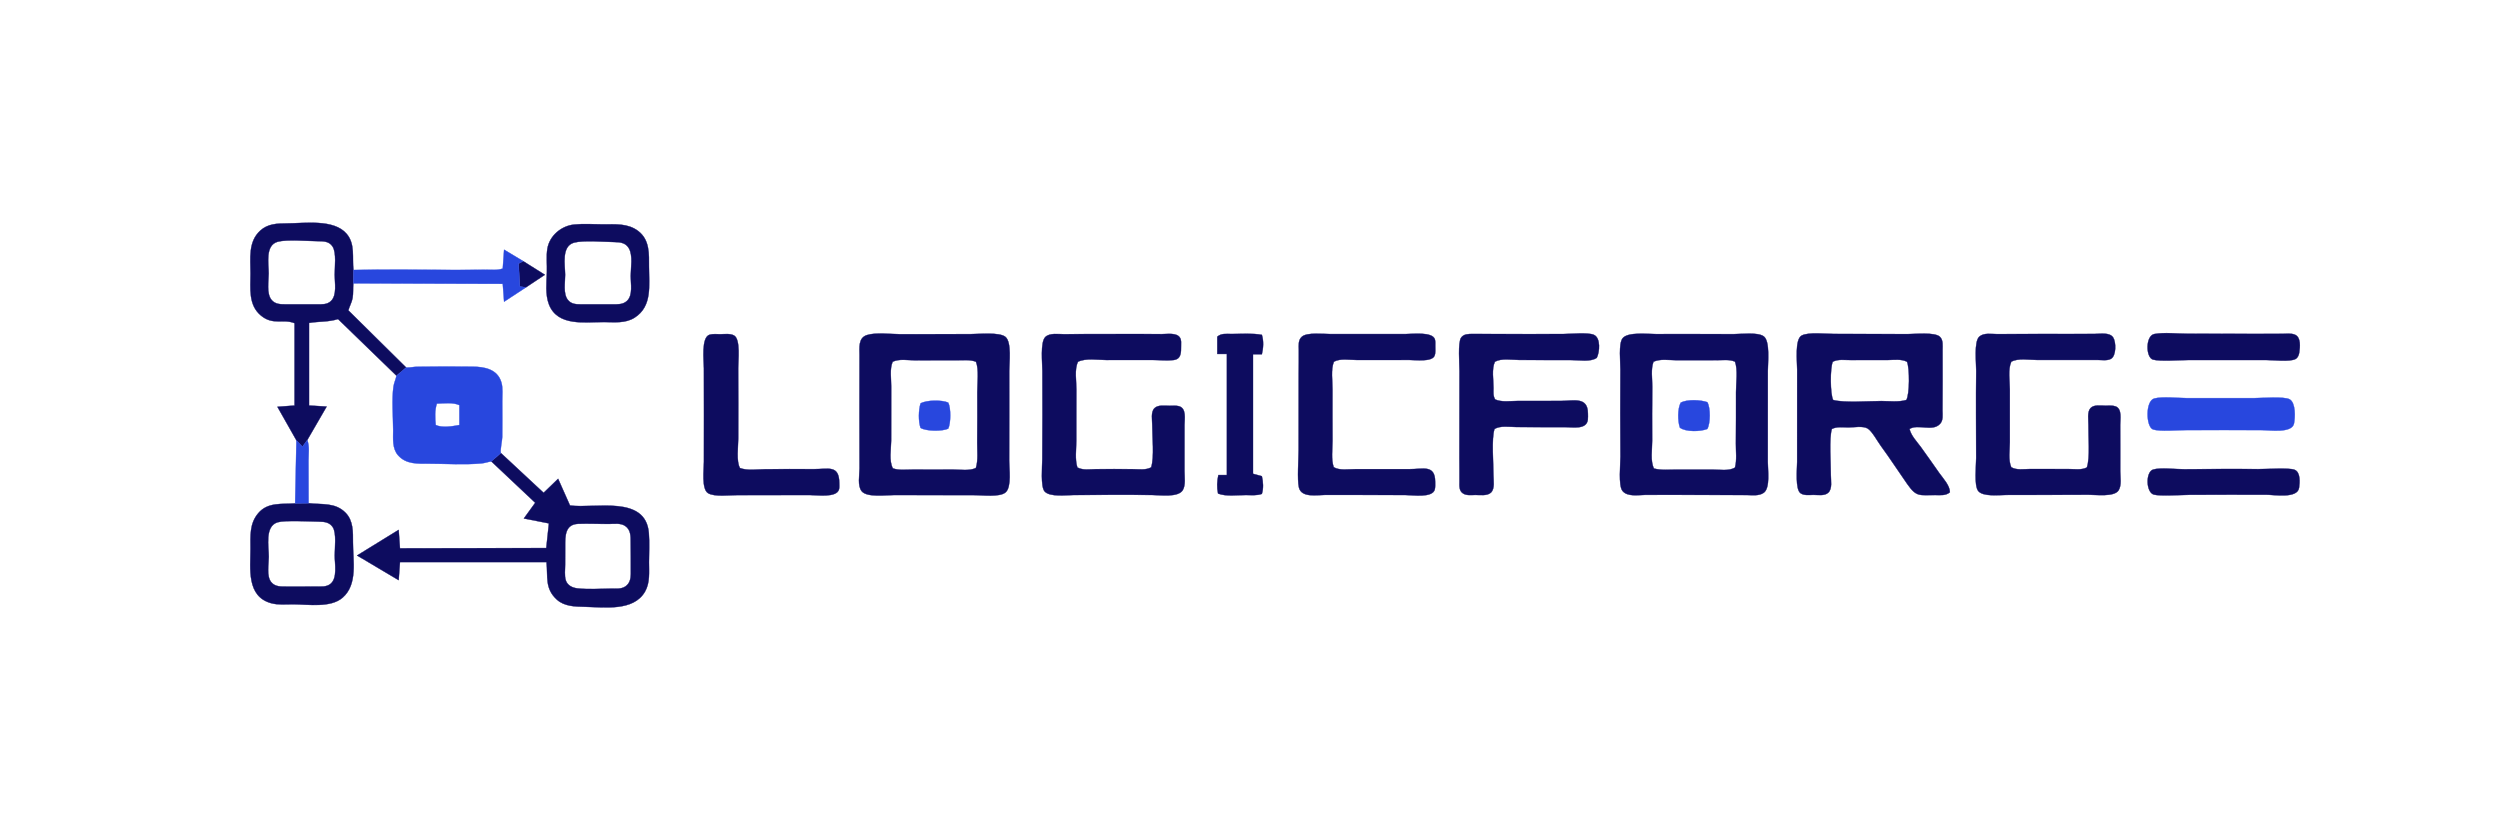
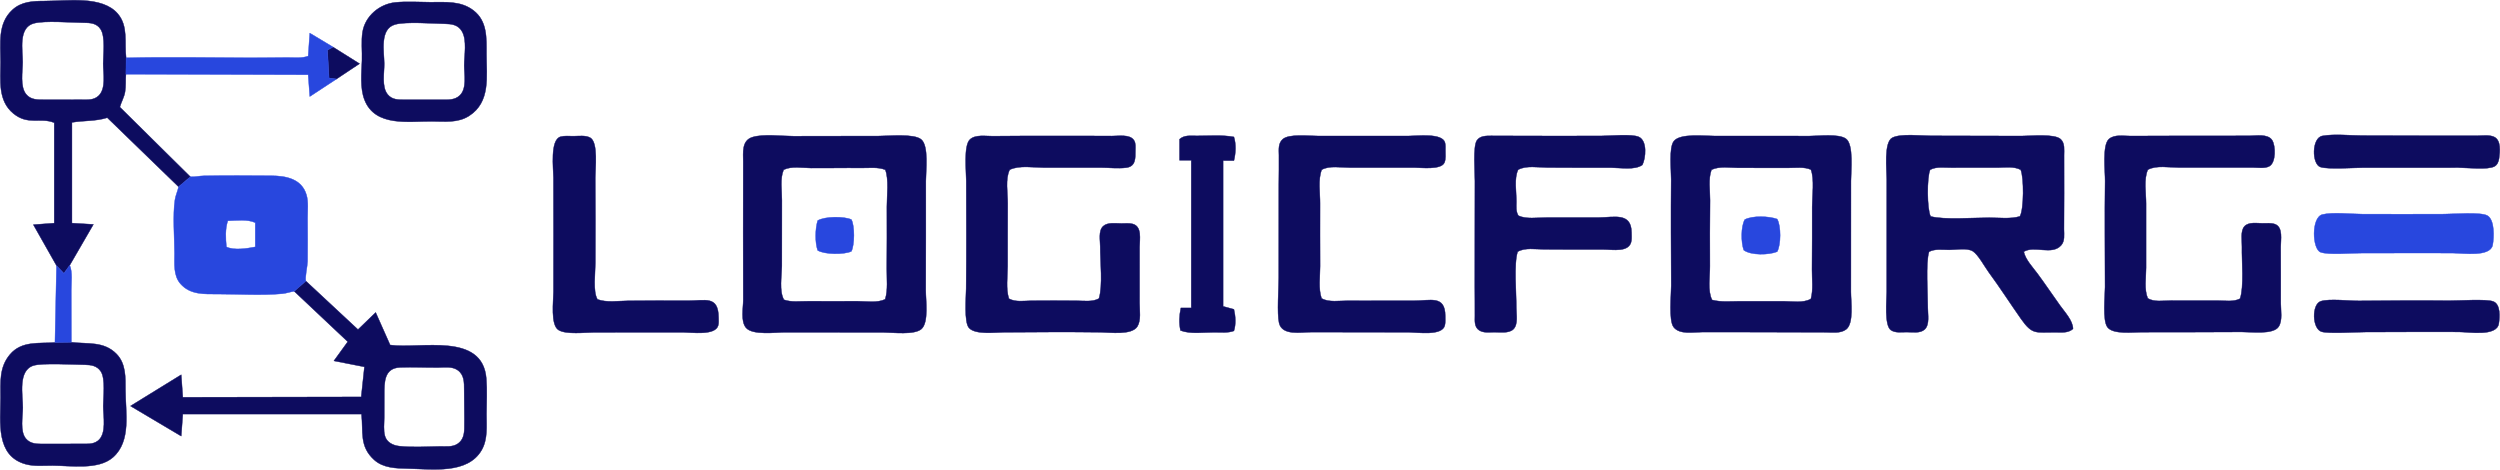
- <svg xmlns="http://www.w3.org/2000/svg" viewBox="0 0 1897 632" width="1897" height="632">
-   <path d="M268.22 204.87C268.18 208.25 268.14 211.64 268.1 215.03C267.78 218.7 268.17 222.48 267.54 226.12C266.96 229.46 265.21 232.36 264.32 235.5C278.94 249.96 293.57 264.42 308.19 278.87C305.75 280.95 303.31 283.02 300.86 285.1C286.07 270.77 271.29 256.44 256.5 242.11C249.1 244.44 241.99 243.78 234.5 245.04C234.5 265.93 234.5 286.81 234.5 307.7C238.96 307.96 243.42 308.23 247.87 308.5C242.96 316.98 238.05 325.45 233.14 333.93C231.93 335.6 230.71 337.28 229.5 338.95C227.97 337.34 226.45 335.74 224.92 334.13C220.11 325.65 215.31 317.16 210.5 308.67C214.83 308.35 219.17 308.04 223.5 307.72C223.5 286.89 223.5 266.06 223.5 245.23C214.75 241.69 207.27 247.07 198.04 239.47C188.28 231.42 190.1 218.8 190.1 207.5C190.1 196.08 188.16 183.51 197.49 174.99C203.18 169.79 210.21 169.55 217.5 169.52C231.24 169.48 253.36 166.04 263.05 177.45C269.71 185.28 267.09 195.55 268.22 204.87ZM435.62 170.39C442.8 169.64 450.29 170.21 457.5 170.24C466.85 170.27 476.34 169.29 484.24 175.29C493.09 182.02 492.45 192.59 492.44 202.5C492.42 216.5 495.11 232.4 481.54 241.04C474.57 245.47 466.41 244.45 458.5 244.39C444.15 244.28 423.13 248.01 416.54 230.97C413.68 223.61 414.69 214.25 414.98 206.5C415.19 200.64 414.39 194.49 415.35 188.7C416.99 178.86 425.88 171.4 435.62 170.39ZM210.8 183.41C201.02 186.04 203.89 200.08 203.87 207.5C203.86 213.33 202.09 222.62 205.99 227.49C208.91 231.12 213.28 230.91 217.5 230.92C225.17 230.95 232.83 230.91 240.5 230.91C244.26 230.92 248.07 231.27 251.03 228.53C255.9 224.03 253.95 214.46 253.95 208.5C253.96 202.85 255.4 191.83 252.4 187.12C249.88 183.15 245.76 183.05 241.5 183.01C233.72 182.94 217.68 181.56 210.8 183.41ZM435.57 184.12C425.84 186.85 428.77 201.08 428.83 208.5C428.87 214.17 427.14 222.87 430.92 227.59C433.63 230.99 437.51 230.93 441.5 230.93C449.17 230.93 456.83 230.91 464.5 230.93C468.5 230.94 472.65 231.25 475.8 228.29C480.4 223.96 478.56 215.15 478.58 209.5C478.6 203.26 480.44 193.9 477.16 188.33C474.78 184.29 470.8 183.75 466.5 183.68C458.79 183.54 442.36 182.21 435.57 184.12ZM397 198.17C402.49 201.61 407.97 205.06 413.46 208.5C408.68 211.68 403.89 214.87 399.11 218.05C397.57 217.84 396.04 217.63 394.5 217.42C394.17 211.61 393.83 205.81 393.5 200C394.67 199.39 395.83 198.78 397 198.17ZM817.99 274.5C815.12 280.21 816.81 289.13 816.76 295.5C816.66 308.5 816.77 321.5 816.71 334.5C816.68 340.95 815.54 348.56 817.5 354.71C821.65 356.98 826.84 356.06 831.5 355.99C840.83 355.83 850.17 355.97 859.5 356C864.12 356.02 869.42 356.89 873.5 354.64C876.02 346.65 874.27 331.38 874.32 322.5C874.35 318.67 873.01 312.54 876.13 309.64C878.93 307.02 884 307.92 887.5 307.91C889.74 307.9 892.2 307.64 894.39 308.18C900.49 309.68 898.81 317.89 898.8 322.5C898.77 334.17 898.84 345.83 898.79 357.5C898.77 361.83 899.83 368.11 897.46 371.97C893.98 377.62 880.31 375.69 874.5 375.61C854.52 375.33 834.48 375.48 814.5 375.63C808.98 375.67 796.56 377.31 792.64 372.86C789.49 369.29 790.84 353.64 790.89 348.5C791.12 326.17 790.99 303.83 790.96 281.5C790.96 275.77 789.2 259.59 793.2 255.72C796.62 252.41 803.16 253.65 807.5 253.59C819.5 253.43 831.5 253.47 843.5 253.47C856.16 253.47 868.84 253.39 881.5 253.52C885.43 253.56 892.83 252.21 895.33 256.19C896.54 258.1 896.21 260.35 896.2 262.5C896.17 267.3 896.49 272.46 890.5 273.21C885.35 273.86 879.7 273.16 874.5 273.15C862.83 273.12 851.17 273.19 839.5 273.17C833 273.15 823.87 271.58 817.99 274.5ZM957.5 254.08C958.96 258.68 958.64 264.13 957.5 268.81C955.26 268.81 953.01 268.81 950.77 268.81C950.77 299.04 950.77 329.27 950.77 359.5C953.01 360.11 955.26 360.72 957.5 361.33C958.51 365.59 958.84 370.58 957.5 374.76C953.71 376.14 949.54 375.67 945.5 375.64C938.82 375.6 930.5 376.92 924.25 374.5C923.25 369.82 923.46 365.15 924.5 360.46C926.65 360.46 928.81 360.46 930.96 360.46C930.96 329.83 930.96 299.21 930.96 268.58C928.53 268.58 926.1 268.58 923.67 268.58C923.67 264.22 923.67 259.86 923.67 255.5C926.74 252.77 930.42 253.42 934.5 253.41C942.02 253.4 950.12 252.73 957.5 254.08ZM1012.14 274.5C1009.72 280.48 1011.15 289.03 1011.09 295.5C1010.98 308.5 1011.13 321.5 1011.12 334.5C1011.12 340.76 1009.95 348.61 1012.03 354.5C1016.31 357.2 1023.51 355.95 1028.5 355.99C1042.16 356.12 1055.83 355.89 1069.5 355.99C1079.53 356.06 1088.96 352.28 1089 365.5C1089 367.42 1089.16 369.46 1088.72 371.34C1087.12 378.04 1071.88 375.67 1066.5 375.63C1046.17 375.48 1025.83 375.63 1005.5 375.54C999.39 375.52 987.46 377.96 985.6 369.81C984.23 363.8 985.38 348.46 985.38 341.5C985.37 322.17 985.39 302.83 985.43 283.5C985.44 277.5 985.63 271.5 985.52 265.5C985.46 261.97 984.95 258.01 987.94 255.44C991.88 252.04 1004.24 253.49 1009.5 253.48C1028.5 253.47 1047.5 253.49 1066.5 253.48C1071.42 253.47 1087.16 251.49 1088.82 257.6C1089.25 259.17 1089.1 260.89 1089.1 262.5C1089.09 264.89 1089.45 267.81 1088.49 270.05C1086.45 274.77 1073.88 273.15 1069.5 273.14C1056.17 273.1 1042.83 273.14 1029.5 273.15C1024.24 273.16 1016.74 271.77 1012.14 274.5ZM1211.64 271.5C1206.91 274.86 1198.12 273.24 1192.5 273.22C1179.17 273.18 1165.83 273.24 1152.5 273.12C1147.04 273.07 1139.14 271.71 1134.33 274.5C1131.71 279.94 1133.31 288.44 1133.27 294.5C1133.25 297.65 1132.87 300.36 1134.5 303.08C1139.37 305.34 1146.15 304.26 1151.5 304.25C1162.5 304.24 1173.5 304.27 1184.5 304.22C1193.88 304.18 1204.8 300.84 1204.9 313.5C1204.91 315.13 1205.04 316.86 1204.84 318.49C1203.89 326.29 1193.06 324.09 1187.5 324.11C1175.17 324.17 1162.83 324.09 1150.5 324.02C1145.44 323.99 1138.45 322.8 1134.05 325.5C1131.58 332.67 1133.28 351.93 1133.22 360.5C1133.19 364.41 1134.51 370.84 1131.28 373.82C1128.46 376.43 1123.03 375.55 1119.5 375.57C1116.43 375.59 1112.84 376.17 1110.12 374.39C1107.04 372.38 1107.4 368.71 1107.44 365.5C1107.51 359.5 1107.37 353.5 1107.38 347.5C1107.44 325.5 1107.36 303.5 1107.45 281.5C1107.47 276.31 1106.12 259.89 1108.7 256.21C1110.71 253.34 1114.4 253.41 1117.5 253.39C1123.5 253.35 1129.5 253.45 1135.5 253.45C1152.5 253.47 1169.5 253.57 1186.5 253.44C1191.79 253.4 1205.04 252.11 1209.41 254.05C1214.82 256.46 1213.79 267.26 1211.64 271.5ZM1256.45 253.49C1276.13 253.37 1295.82 253.58 1315.5 253.53C1321.2 253.51 1333.76 251.93 1338.3 255.2C1343.28 258.78 1341.42 275.48 1341.42 281.5C1341.39 304.5 1341.45 327.5 1341.39 350.5C1341.38 356.3 1343.4 370.22 1338.35 373.89C1334.77 376.49 1329.62 375.67 1325.5 375.64C1316.17 375.57 1306.83 375.57 1297.5 375.56C1281.18 375.55 1264.86 375.43 1248.54 375.51C1243.34 375.54 1234.75 377.22 1231.07 372.39C1227.91 368.25 1229.62 352.15 1229.6 346.5C1229.5 324.51 1229.35 302.49 1229.56 280.5C1229.62 275.03 1228.01 260.8 1231.21 256.72C1235.16 251.67 1250.33 253.52 1256.45 253.49ZM1448.94 325.5C1450.14 330.59 1454.34 334.88 1457.46 339.08C1462.28 345.59 1466.81 352.37 1471.54 358.96C1474.52 363.12 1479.54 368.39 1479.59 373.5C1476.55 376.24 1472.39 375.67 1468.5 375.65C1456.48 375.56 1454.4 377.48 1447.23 367.27C1440.48 357.66 1434.13 347.77 1427.17 338.31C1424.71 334.96 1420.56 327.27 1417.27 325.2C1413.67 322.94 1406.59 324.36 1402.5 324.33C1398.32 324.31 1393.8 323.56 1390.02 325.5C1387.83 332.19 1389.29 352.29 1389.24 360.5C1389.21 364.45 1390.53 370.81 1387.3 373.84C1384.47 376.49 1379.5 375.48 1376 375.51C1372.85 375.53 1369.02 376.17 1366.26 374.25C1362.08 371.34 1363.65 355.56 1363.67 350.5C1363.76 327.17 1363.6 303.83 1363.69 280.5C1363.71 274.79 1361.73 257.45 1367.12 254.6C1372.31 251.85 1385.44 253.38 1391.5 253.38C1410.17 253.39 1428.83 253.47 1447.5 253.51C1452.94 253.52 1468.18 251.88 1471.97 255.53C1474.64 258.1 1474.01 262.14 1474.02 265.5C1474.06 273.5 1474.02 281.5 1474.05 289.5C1474.08 296.83 1473.93 304.17 1473.96 311.5C1473.98 314.94 1474.64 318.87 1472.12 321.61C1466.35 327.88 1455.53 321.44 1448.94 325.5ZM1526.14 274.5C1523.52 280.37 1525.05 289.08 1525.05 295.5C1525.04 308.83 1525.07 322.17 1525.05 335.5C1525.04 341.42 1523.76 349.04 1526.11 354.5C1530.01 356.97 1535.98 355.89 1540.5 355.89C1550.17 355.87 1559.83 355.97 1569.5 355.91C1574.12 355.88 1579.35 356.87 1583.5 354.73C1586.08 347.51 1584.5 330.91 1584.7 322.5C1584.79 318.83 1583.62 312.67 1586.23 309.75C1588.82 306.85 1594.03 307.81 1597.5 307.82C1599.97 307.83 1602.86 307.5 1605.23 308.34C1610.47 310.2 1608.78 318.32 1608.82 322.5C1608.91 334.16 1608.84 345.83 1608.85 357.5C1608.85 361.89 1610.06 368.23 1607.57 372.1C1604.22 377.31 1590.16 375.36 1584.5 375.41C1563.84 375.58 1543.17 375.49 1522.5 375.56C1517.04 375.58 1504.49 377.13 1501.01 372.46C1497.84 368.2 1499.52 353.16 1499.52 347.5C1499.52 325.5 1499.24 303.49 1499.55 281.5C1499.63 275.74 1497.66 259.23 1501.91 255.43C1505.38 252.33 1511.18 253.54 1515.45 253.51C1527.13 253.45 1538.82 253.41 1550.5 253.4C1563.5 253.4 1576.5 253.48 1589.5 253.37C1593.58 253.34 1600.79 252.02 1603.46 256.06C1605.74 259.53 1605.91 270.02 1601.77 272.3C1598.94 273.86 1594.61 273.12 1591.5 273.12C1576.17 273.11 1560.83 273.12 1545.5 273.12C1539.76 273.13 1531.16 271.57 1526.14 274.5ZM1634.78 253.44C1642.56 252.08 1651.59 253.23 1659.5 253.22C1676.5 253.21 1693.5 253.33 1710.5 253.35C1717.5 253.36 1724.5 253.37 1731.5 253.31C1734.63 253.29 1738.51 252.7 1741.46 253.99C1746.09 256.02 1745.26 263.32 1744.68 267.44C1744.42 269.3 1743.63 271.42 1741.89 272.39C1737.64 274.76 1724.73 273.18 1719.5 273.18C1699.83 273.15 1680.17 273.17 1660.5 273.19C1654.26 273.2 1638.8 274.4 1633.61 272.83C1628.1 271.16 1627.96 254.63 1634.78 253.44ZM561.5 355.15C567.1 357.26 574.53 356.1 580.5 356.04C592.83 355.91 605.17 355.89 617.5 355.97C628.45 356.04 636.74 352.51 636.85 366.5C636.86 368.06 637.03 369.73 636.65 371.26C634.98 377.96 619.8 375.64 614.5 375.64C596.17 375.65 577.83 375.66 559.5 375.69C553.76 375.7 542.11 377.18 537.29 374.22C532.15 371.07 534.13 356.08 534.13 350.5C534.13 326.83 534.23 303.17 534.12 279.5C534.09 273.82 531.86 255.79 538.54 253.95C541.05 253.26 543.93 253.59 546.5 253.6C549.79 253.6 553.97 252.92 556.96 254.54C562.13 257.35 560.08 274.03 560.13 279.5C560.29 297.16 560.22 314.84 560.18 332.5C560.17 338.48 558.55 350.26 561.5 355.15ZM657.74 254.28C664.5 252.06 676.19 253.59 683.5 253.61C701.17 253.64 718.83 253.52 736.5 253.52C742.61 253.52 758.32 251.87 762.9 255.6C767.8 259.58 765.79 275.42 765.81 281.5C765.87 304.17 765.79 326.83 765.75 349.5C765.73 355.46 767.76 369.44 763.08 373.58C758.69 377.46 745.29 375.72 739.5 375.71C719.17 375.67 698.83 375.71 678.5 375.64C672.54 375.62 657.82 377.69 653.83 372.7C650.51 368.54 652.21 360.47 652.21 355.5C652.21 341.5 652.19 327.5 652.15 313.5C652.12 298.83 652.22 284.17 652.2 269.5C652.2 263.99 651.11 256.46 657.74 254.28ZM740.56 274.5C736.03 272.66 730.36 273.44 725.5 273.38C715.17 273.25 704.83 273.51 694.5 273.43C689.21 273.38 682.15 272.09 677.35 274.5C674.96 279.89 676.3 287.6 676.25 293.5C676.14 307.17 676.33 320.84 676.21 334.5C676.15 340.79 674.47 349.78 677.5 355.37C681.99 357.07 687.69 356.25 692.5 356.3C702.83 356.4 713.17 356.24 723.5 356.3C728.78 356.33 735.77 357.46 740.5 355.1C742.32 349.27 741.45 342.12 741.5 335.96C741.61 323.14 741.63 310.32 741.57 297.5C741.54 291.2 742.9 280.04 740.56 274.5ZM1316.5 274.41C1312.28 272.54 1307.1 273.35 1302.5 273.32C1292.17 273.24 1281.83 273.38 1271.5 273.3C1266.16 273.26 1259.49 272.15 1254.65 274.5C1252.53 280.22 1253.79 287.44 1253.75 293.5C1253.65 307.18 1253.53 320.83 1253.66 334.5C1253.71 340.83 1252.13 349.86 1255.02 355.5C1260.46 356.97 1266.84 356.34 1272.5 356.31C1281.5 356.27 1290.5 356.29 1299.5 356.32C1304.82 356.34 1311.89 357.58 1316.5 354.83C1318.05 349.06 1317.13 342.47 1317.19 336.5C1317.33 323.5 1317.28 310.5 1317.29 297.5C1317.29 290.95 1318.78 280.28 1316.5 274.41ZM1447.03 274.5C1442.79 272.25 1437.21 273.12 1432.5 273.18C1423.17 273.3 1413.83 273.04 1404.5 273.2C1399.99 273.28 1394.7 272.32 1390.7 274.5C1388.62 279.11 1388.68 299.11 1391 303.5C1398.98 305.79 1418.27 304.31 1427.5 304.32C1433.5 304.32 1440.81 305.26 1446.53 303.5C1449.1 299.25 1449.1 279.13 1447.03 274.5ZM380.08 343.75C390.89 353.81 401.69 363.87 412.5 373.93C416.17 370.38 419.83 366.84 423.5 363.3C426.5 370.05 429.5 376.79 432.5 383.54C451.36 386.16 490.05 375.33 492.34 404.5C492.91 411.72 492.48 419.25 492.45 426.5C492.42 434.04 493.35 442.14 489.43 448.93C480.69 464.1 458.41 460.72 443.5 460.43C436.27 460.29 428.23 460.15 422.54 454.98C413.19 446.49 415.88 437.57 414.67 426.5C377.61 426.51 340.56 426.52 303.5 426.52C303.17 431.09 302.83 435.66 302.5 440.23C291.98 433.98 281.46 427.74 270.94 421.5C281.46 415.02 291.98 408.53 302.5 402.05C302.83 406.72 303.17 411.39 303.5 416.06C340.5 415.99 377.5 415.92 414.5 415.85C415.17 409.61 415.83 403.38 416.5 397.14C410.17 395.9 403.83 394.65 397.5 393.41C400.38 389.44 403.26 385.47 406.13 381.5C395.03 371.04 383.92 360.57 372.82 350.11C375.24 347.99 377.66 345.87 380.08 343.75ZM1633.74 356.32C1639.07 354.6 1651.39 356.12 1657.5 356.07C1676.16 355.92 1694.84 355.74 1713.5 355.96C1719.23 356.03 1736.84 354.77 1741.1 356.46C1745.76 358.3 1745.11 366.26 1744.52 370.2C1743.26 378.5 1725.71 375.41 1719.5 375.39C1700.17 375.34 1680.83 375.38 1661.5 375.47C1655.78 375.5 1638.84 376.59 1634.34 375.3C1628.26 373.56 1628.03 358.16 1633.74 356.32ZM223.95 381.97C227.35 381.92 230.76 381.87 234.16 381.83C244.29 383.06 254.42 381.04 262.31 389.18C268.16 395.22 267.82 403.74 267.82 411.5C267.8 425.32 271.62 443.34 259.99 453.49C250.88 461.44 233.77 458.59 222.5 458.55C216.92 458.53 211.18 459.19 205.72 457.69C186.92 452.53 190.07 431.41 190.08 416.5C190.08 406.6 189.21 397.42 195.95 389.44C203.21 380.84 213.92 382.72 223.95 381.97ZM210.73 396.29C200.7 399.24 203.97 414.8 203.95 422.5C203.94 428.06 202.07 437.13 205.8 441.73C208.76 445.37 213.24 445.08 217.5 445.09C224.84 445.1 232.16 445.14 239.5 445.04C243.34 444.99 247.44 445.64 250.67 443.13C256.26 438.78 253.96 427.69 253.98 421.5C253.99 416.01 255.46 404.49 252.5 400C250.14 396.43 246.46 395.88 242.5 395.83C235.56 395.75 216.35 394.63 210.73 396.29ZM438.69 397.48C428.69 397.89 428.87 406.77 428.86 414.5C428.86 419.17 428.83 423.83 428.83 428.5C428.83 432.27 428.2 436.64 429.3 440.28C430.5 444.24 434.4 446.05 438.19 446.46C446.42 447.37 455.22 446.73 463.5 446.63C467.2 446.58 471.26 447.18 474.5 445.02C477.83 442.79 478.6 439.25 478.67 435.5C478.81 427.51 478.55 419.5 478.56 411.5C478.57 406.84 478.67 401.99 474.37 399.08C470.95 396.78 466.4 397.5 462.5 397.55C454.58 397.64 446.61 397.16 438.69 397.48Z" fill="#0d0c5f" fill-rule="evenodd" stroke="#0d0c5f" stroke-width="0.25" stroke-linejoin="round" />
-   <path d="M397 198.17C395.83 198.78 394.67 199.39 393.5 200C393.83 205.81 394.17 211.61 394.5 217.42C396.04 217.63 397.57 217.84 399.11 218.05C393.57 221.68 388.04 225.31 382.5 228.94C382.17 224.42 381.83 219.9 381.5 215.38C343.7 215.26 305.9 215.15 268.1 215.03C268.14 211.64 268.18 208.25 268.22 204.87C293.91 204.21 319.78 204.77 345.5 204.85C353.17 204.87 360.83 204.69 368.5 204.67C372.79 204.65 377.5 205.26 381.5 203.77C381.83 199.01 382.17 194.24 382.5 189.47C387.33 192.37 392.17 195.27 397 198.17ZM380.08 343.75C377.66 345.87 375.24 347.99 372.82 350.11C370.32 350.46 367.96 351.39 365.43 351.62C352.33 352.82 338.65 351.87 325.5 351.84C317 351.82 308.19 352.46 302.04 345.45C297.51 340.27 298.36 332.91 298.34 326.5C298.3 316.54 297.17 302.85 298.58 293.31C299.01 290.42 300.28 287.91 300.86 285.1C303.31 283.02 305.75 280.95 308.19 278.87C311.03 279.04 313.67 278.34 316.5 278.28C330.47 278.02 344.53 278.11 358.5 278.22C367.64 278.29 377.46 280.07 380.44 290.12C381.76 294.58 381.09 299.89 381.12 304.5C381.16 313.5 381.23 322.5 381.12 331.5C381.08 334.34 379.33 341.96 380.08 343.75ZM1634.76 302.35C1641.03 300.77 1652.68 302.07 1659.5 302.1C1676.5 302.17 1693.5 302.16 1710.5 302.09C1716.05 302.07 1733.37 300.68 1737.42 303.03C1742.06 305.72 1741.59 316.7 1740.69 321.36C1739.22 328.92 1722.32 326.41 1716.5 326.36C1697.17 326.18 1677.83 326.39 1658.5 326.36C1652.61 326.35 1638.62 327.6 1633.68 325.83C1628.35 323.92 1627.74 304.12 1634.76 302.35ZM719.5 305.5C721.64 309.44 721.51 321.31 719.5 325.26C715.01 327.39 702.7 327.3 698.5 324.66C696.77 319.48 696.95 311.35 698.5 306.13C702.82 303.47 714.97 303.37 719.5 305.5ZM1295.5 305.17C1298.02 309.26 1297.91 321.41 1295.5 325.49C1290.38 327.56 1279.22 327.88 1274.72 324.5C1273 319.61 1272.87 310.06 1275.35 305.5C1280.27 302.92 1290.35 303.36 1295.5 305.17ZM331.5 306.26C329.79 311.31 330.12 317.22 330.64 322.5C335.34 324.79 343.48 323.5 348.58 322.5C348.58 317.48 348.58 312.46 348.58 307.43C343.84 305.17 336.8 306.11 331.5 306.26ZM224.92 334.13C226.45 335.74 227.97 337.34 229.5 338.95C230.71 337.28 231.93 335.6 233.14 333.93C235 338.3 234.09 344.68 234.09 349.5C234.08 360.27 234.19 371.09 234.16 381.83C230.76 381.87 227.35 381.92 223.95 381.97C224.27 366.02 224.6 350.08 224.92 334.13Z" fill="#2847de" fill-rule="evenodd" stroke="#2847de" stroke-width="0.25" stroke-linejoin="round" />
+ <svg xmlns="http://www.w3.org/2000/svg" viewBox="0 0 1555.513 292.197" width="1555.513" height="292.197" version="1.1" id="svg2">
+   <defs id="defs2" />
+   <path d="m 78.47,35.992 c -0.04,3.38 -0.08,6.77 -0.12,10.16 -0.32,3.67 0.07,7.45 -0.56,11.09 -0.58,3.34 -2.33,6.24 -3.22,9.38 14.62,14.46 29.25,28.92 43.87,43.37 -2.44,2.08 -4.88,4.15 -7.33,6.23 -14.79,-14.33 -29.57,-28.66 -44.36,-42.99 -7.4,2.33 -14.51,1.67 -22,2.93 0,20.89 0,41.77 0,62.66 4.46,0.26 8.92,0.53 13.37,0.8 -4.91,8.48 -9.82,16.95 -14.73,25.43 -1.21,1.67 -2.43,3.35 -3.64,5.02 -1.53,-1.61 -3.05,-3.21 -4.58,-4.82 -4.81,-8.48 -9.61,-16.97 -14.42,-25.46 4.33,-0.32 8.67,-0.63 13,-0.95 0,-20.83 0,-41.66 0,-62.49 -8.75,-3.54 -16.23,1.84 -25.46,-5.76 -9.76,-8.05 -7.94,-20.67 -7.94,-31.97 0,-11.42 -1.94,-23.99 7.39,-32.51 C 13.43,0.912 20.46,0.672 27.75,0.642 c 13.74,-0.04 35.86,-3.48 45.55,7.93 6.66,7.83 4.04,18.1 5.17,27.42 z M 245.87,1.512 c 7.18,-0.75 14.67,-0.18 21.88,-0.15 9.35,0.03 18.84,-0.95 26.74,5.05 8.85,6.73 8.21,17.3 8.2,27.21 -0.02,14 2.67,29.9 -10.9,38.54 -6.97,4.43 -15.13,3.41 -23.04,3.35 -14.35,-0.11 -35.37,3.62 -41.96,-13.42 -2.86,-7.36 -1.85,-16.72 -1.56,-24.47 0.21,-5.86 -0.59,-12.01 0.37,-17.8 1.64,-9.84 10.53,-17.3 20.27,-18.31 z M 21.05,14.532 c -9.78,2.63 -6.91,16.67 -6.93,24.09 -0.01,5.83 -1.78,15.12 2.12,19.99 2.92,3.63 7.29,3.42 11.51,3.43 7.67,0.03 15.33,-0.01 23,-0.01 3.76,0.01 7.57,0.36 10.53,-2.38 4.87,-4.5 2.92,-14.07 2.92,-20.03 0.01,-5.65 1.45,-16.67 -1.55,-21.38 -2.52,-3.97 -6.64,-4.07 -10.9,-4.11 -7.78,-0.07 -23.82,-1.45 -30.7,0.4 z m 224.77,0.71 c -9.73,2.73 -6.8,16.96 -6.74,24.38 0.04,5.67 -1.69,14.37 2.09,19.09 2.71,3.4 6.59,3.34 10.58,3.34 7.67,0 15.33,-0.02 23,0 4,0.01 8.15,0.32 11.3,-2.64 4.6,-4.33 2.76,-13.14 2.78,-18.79 0.02,-6.24 1.86,-15.6 -1.42,-21.17 -2.38,-4.04 -6.36,-4.58 -10.66,-4.65 -7.71,-0.14 -24.14,-1.47 -30.93,0.44 z m -38.57,14.05 c 5.49,3.44 10.97,6.89 16.46,10.33 -4.78,3.18 -9.57,6.37 -14.35,9.55 -1.54,-0.21 -3.07,-0.42 -4.61,-0.63 -0.33,-5.81 -0.67,-11.61 -1,-17.42 1.17,-0.61 2.33,-1.22 3.5,-1.83 z m 420.99,76.33 c -2.87,5.71 -1.18,14.63 -1.23,21 -0.1,13 0.01,26 -0.05,39 -0.03,6.45 -1.17,14.06 0.79,20.21 4.15,2.27 9.34,1.35 14,1.28 9.33,-0.16 18.67,-0.02 28,0.01 4.62,0.02 9.92,0.89 14,-1.36 2.52,-7.99 0.77,-23.26 0.82,-32.14 0.03,-3.83 -1.31,-9.96 1.81,-12.86 2.8,-2.62 7.87,-1.72 11.37,-1.73 2.24,-0.01 4.7,-0.27 6.89,0.27 6.1,1.5 4.42,9.71 4.41,14.32 -0.03,11.67 0.04,23.33 -0.01,35 -0.02,4.33 1.04,10.61 -1.33,14.47 -3.48,5.65 -17.15,3.72 -22.96,3.64 -19.98,-0.28 -40.02,-0.13 -60,0.02 -5.52,0.04 -17.94,1.68 -21.86,-2.77 -3.15,-3.57 -1.8,-19.22 -1.75,-24.36 0.23,-22.33 0.1,-44.67 0.07,-67 0,-5.73 -1.76,-21.91 2.24,-25.78 3.42,-3.31 9.96,-2.07 14.3,-2.13 12,-0.16 24,-0.12 36,-0.12 12.66,0 25.34,-0.08 38,0.05 3.93,0.04 11.33,-1.31 13.83,2.67 1.21,1.91 0.88,4.16 0.87,6.31 -0.03,4.8 0.29,9.96 -5.7,10.71 -5.15,0.65 -10.8,-0.05 -16,-0.06 -11.67,-0.03 -23.33,0.04 -35,0.02 -6.5,-0.02 -15.63,-1.59 -21.51,1.33 z M 767.75,85.202 c 1.46,4.6 1.14,10.05 0,14.73 -2.24,0 -4.49,0 -6.73,0 0,30.23 0,60.46 0,90.69 2.24,0.61 4.49,1.22 6.73,1.83 1.01,4.26 1.34,9.25 0,13.43 -3.79,1.38 -7.96,0.91 -12,0.88 -6.68,-0.04 -15,1.28 -21.25,-1.14 -1,-4.68 -0.79,-9.35 0.25,-14.04 2.15,0 4.31,0 6.46,0 0,-30.63 0,-61.25 0,-91.88 -2.43,0 -4.86,0 -7.29,0 0,-4.36 0,-8.72 0,-13.08 3.07,-2.73 6.75,-2.08 10.83,-2.09 7.52,-0.01 15.62,-0.68 23,0.67 z m 54.64,20.42 c -2.42,5.98 -0.99,14.53 -1.05,21 -0.11,13 0.04,26 0.03,39 0,6.26 -1.17,14.11 0.91,20 4.28,2.7 11.48,1.45 16.47,1.49 13.66,0.13 27.33,-0.1 41,0 10.03,0.07 19.46,-3.71 19.5,9.51 0,1.92 0.16,3.96 -0.28,5.84 -1.6,6.7 -16.84,4.33 -22.22,4.29 -20.33,-0.15 -40.67,0 -61,-0.09 -6.11,-0.02 -18.04,2.42 -19.9,-5.73 -1.37,-6.01 -0.22,-21.35 -0.22,-28.31 -0.01,-19.33 0.01,-38.67 0.05,-58 0.01,-6 0.2,-12 0.09,-18 -0.06,-3.53 -0.57,-7.49 2.42,-10.06 3.94,-3.4 16.3,-1.95 21.56,-1.96 19,-0.01 38,0.01 57,0 4.92,-0.01 20.66,-1.99 22.32,4.12 0.43,1.57 0.28,3.29 0.28,4.9 -0.01,2.39 0.35,5.31 -0.61,7.55 -2.04,4.72 -14.61,3.1 -18.99,3.09 -13.33,-0.04 -26.67,0 -40,0.01 -5.26,0.01 -12.76,-1.38 -17.36,1.35 z m 199.5,-3 c -4.73,3.36 -13.52,1.74 -19.14,1.72 -13.33,-0.04 -26.67,0.02 -40,-0.1 -5.46,-0.05 -13.36,-1.41 -18.17,1.38 -2.62,5.44 -1.02,13.94 -1.06,20 -0.02,3.15 -0.4,5.86 1.23,8.58 4.87,2.26 11.65,1.18 17,1.17 11,-0.01 22,0.02 33,-0.03 9.38,-0.04 20.3,-3.38 20.4,9.28 0.01,1.63 0.14,3.36 -0.06,4.99 -0.95,7.8 -11.78,5.6 -17.34,5.62 -12.33,0.06 -24.67,-0.02 -37,-0.09 -5.06,-0.03 -12.05,-1.22 -16.45,1.48 -2.47,7.17 -0.77,26.43 -0.83,35 -0.03,3.91 1.29,10.34 -1.94,13.32 -2.82,2.61 -8.25,1.73 -11.78,1.75 -3.07,0.02 -6.66,0.6 -9.38,-1.18 -3.08,-2.01 -2.72,-5.68 -2.68,-8.89 0.07,-6 -0.07,-12 -0.06,-18 0.06,-22 -0.02,-44 0.07,-66 0.02,-5.19 -1.33,-21.61 1.25,-25.29 2.01,-2.87 5.7,-2.8 8.8,-2.82 6,-0.04 12,0.06 18,0.06 17,0.02 34,0.12 51,-0.01 5.29,-0.04 18.54,-1.33 22.91,0.61 5.41,2.41 4.38,13.21 2.23,17.45 z m 44.81,-18.01 c 19.68,-0.12 39.37,0.09 59.05,0.04 5.7,-0.02 18.26,-1.6 22.8,1.67 4.98,3.58 3.12,20.28 3.12,26.3 -0.03,23 0.03,46 -0.03,69 -0.01,5.8 2.01,19.72 -3.04,23.39 -3.58,2.6 -8.73,1.78 -12.85,1.75 -9.33,-0.07 -18.67,-0.07 -28,-0.08 -16.32,-0.01 -32.64,-0.13 -48.96,-0.05 -5.2,0.03 -13.79,1.71 -17.47,-3.12 -3.16,-4.14 -1.45,-20.24 -1.47,-25.89 -0.1,-21.99 -0.25,-44.01 -0.04,-66 0.06,-5.47 -1.55,-19.7 1.65,-23.78 3.95,-5.05 19.12,-3.2 25.24,-3.23 z m 192.49,72.01 c 1.2,5.09 5.4,9.38 8.52,13.58 4.82,6.51 9.35,13.29 14.08,19.88 2.98,4.16 8,9.43 8.05,14.54 -3.04,2.74 -7.2,2.17 -11.09,2.15 -12.02,-0.09 -14.1,1.83 -21.27,-8.38 -6.75,-9.61 -13.1,-19.5 -20.06,-28.96 -2.46,-3.35 -6.61,-11.04 -9.9,-13.11 -3.6,-2.26 -10.68,-0.84 -14.77,-0.87 -4.18,-0.02 -8.7,-0.77 -12.48,1.17 -2.19,6.69 -0.73,26.79 -0.78,35 -0.03,3.95 1.29,10.31 -1.94,13.34 -2.83,2.65 -7.8,1.64 -11.3,1.67 -3.15,0.02 -6.98,0.66 -9.74,-1.26 -4.18,-2.91 -2.61,-18.69 -2.59,-23.75 0.09,-23.33 -0.07,-46.67 0.02,-70 0.02,-5.71 -1.96,-23.05 3.43,-25.9 5.19,-2.75 18.32,-1.22 24.38,-1.22 18.67,0.01 37.33,0.09 56,0.13 5.44,0.01 20.68,-1.63 24.47,2.02 2.67,2.57 2.04,6.61 2.05,9.97 0.04,8 0,16 0.03,24 0.03,7.33 -0.12,14.67 -0.09,22 0.02,3.44 0.68,7.37 -1.84,10.11 -5.77,6.27 -16.59,-0.17 -23.18,3.89 z m 77.2,-51 c -2.62,5.87 -1.09,14.58 -1.09,21 -0.01,13.33 0.02,26.67 0,40 -0.01,5.92 -1.29,13.54 1.06,19 3.9,2.47 9.87,1.39 14.39,1.39 9.67,-0.02 19.33,0.08 29,0.02 4.62,-0.03 9.85,0.96 14,-1.18 2.58,-7.22 1,-23.82 1.2,-32.23 0.09,-3.67 -1.08,-9.83 1.53,-12.75 2.59,-2.9 7.8,-1.94 11.27,-1.93 2.47,0.01 5.36,-0.32 7.73,0.52 5.24,1.86 3.55,9.98 3.59,14.16 0.09,11.66 0.02,23.33 0.03,35 0,4.39 1.21,10.73 -1.28,14.6 -3.35,5.21 -17.41,3.26 -23.07,3.31 -20.66,0.17 -41.33,0.08 -62,0.15 -5.46,0.02 -18.01,1.57 -21.49,-3.1 -3.17,-4.26 -1.49,-19.3 -1.49,-24.96 0,-22 -0.28,-44.01 0.03,-66 0.08,-5.76 -1.89,-22.27 2.36,-26.07 3.47,-3.1 9.27,-1.89 13.54,-1.92 11.68,-0.06 23.37,-0.1 35.05,-0.11 13,0 26,0.08 39,-0.03 4.08,-0.03 11.29,-1.35 13.96,2.69 2.28,3.47 2.45,13.96 -1.69,16.24 -2.83,1.56 -7.16,0.82 -10.27,0.82 -15.33,-0.01 -30.67,0 -46,0 -5.74,0.01 -14.34,-1.55 -19.36,1.38 z m 108.64,-21.06 c 7.78,-1.36 16.81,-0.21 24.72,-0.22 17,-0.01 34,0.11 51,0.13 7,0.01 14,0.02 21,-0.04 3.13,-0.02 7.01,-0.61 9.96,0.68 4.63,2.03 3.8,9.33 3.22,13.45 -0.26,1.86 -1.05,3.98 -2.79,4.95 -4.25,2.37 -17.16,0.79 -22.39,0.79 -19.67,-0.03 -39.33,-0.01 -59,0.01 -6.24,0.01 -21.7,1.21 -26.89,-0.36 -5.51,-1.67 -5.65,-18.2 1.17,-19.39 z M 371.75,186.272 c 5.6,2.11 13.03,0.95 19,0.89 12.33,-0.13 24.67,-0.15 37,-0.07 10.95,0.07 19.24,-3.46 19.35,10.53 0.01,1.56 0.18,3.23 -0.2,4.76 -1.67,6.7 -16.85,4.38 -22.15,4.38 -18.33,0.01 -36.67,0.02 -55,0.05 -5.74,0.01 -17.39,1.49 -22.21,-1.47 -5.14,-3.15 -3.16,-18.14 -3.16,-23.72 0,-23.67 0.1,-47.33 -0.01,-71 -0.03,-5.68 -2.26,-23.71 4.42,-25.55 2.51,-0.69 5.39,-0.36 7.96,-0.35 3.29,0 7.47,-0.68 10.46,0.94 5.17,2.81 3.12,19.49 3.17,24.96 0.16,17.66 0.09,35.34 0.05,53 -0.01,5.98 -1.63,17.76 1.32,22.65 z M 467.99,85.402 c 6.76,-2.22 18.45,-0.69 25.76,-0.67 17.67,0.03 35.33,-0.09 53,-0.09 6.11,0 21.82,-1.65 26.4,2.08 4.9,3.98 2.89,19.82 2.91,25.9 0.06,22.67 -0.02,45.33 -0.06,68 -0.02,5.96 2.01,19.94 -2.67,24.08 -4.39,3.88 -17.79,2.14 -23.58,2.13 -20.33,-0.04 -40.67,0 -61,-0.07 -5.96,-0.02 -20.68,2.05 -24.67,-2.94 -3.32,-4.16 -1.62,-12.23 -1.62,-17.2 0,-14 -0.02,-28 -0.06,-42 -0.03,-14.67 0.07,-29.33 0.05,-44 0,-5.51 -1.09,-13.04 5.54,-15.22 z m 82.82,20.22 c -4.53,-1.84 -10.2,-1.06 -15.06,-1.12 -10.33,-0.13 -20.67,0.13 -31,0.05 -5.29,-0.05 -12.35,-1.34 -17.15,1.07 -2.39,5.39 -1.05,13.1 -1.1,19 -0.11,13.67 0.08,27.34 -0.04,41 -0.06,6.29 -1.74,15.28 1.29,20.87 4.49,1.7 10.19,0.88 15,0.93 10.33,0.1 20.67,-0.06 31,0 5.28,0.03 12.27,1.16 17,-1.2 1.82,-5.83 0.95,-12.98 1,-19.14 0.11,-12.82 0.13,-25.64 0.07,-38.46 -0.03,-6.3 1.33,-17.46 -1.01,-23 z m 575.94,-0.09 c -4.22,-1.87 -9.4,-1.06 -14,-1.09 -10.33,-0.08 -20.67,0.06 -31,-0.02 -5.34,-0.04 -12.01,-1.15 -16.85,1.2 -2.12,5.72 -0.86,12.94 -0.9,19 -0.1,13.68 -0.22,27.33 -0.09,41 0.05,6.33 -1.53,15.36 1.36,21 5.44,1.47 11.82,0.84 17.48,0.81 9,-0.04 18,-0.02 27,0.01 5.32,0.02 12.39,1.26 17,-1.49 1.55,-5.77 0.63,-12.36 0.69,-18.33 0.14,-13 0.09,-26 0.1,-39 0,-6.55 1.49,-17.22 -0.79,-23.09 z m 130.53,0.09 c -4.24,-2.25 -9.82,-1.38 -14.53,-1.32 -9.33,0.12 -18.67,-0.14 -28,0.02 -4.51,0.08 -9.8,-0.88 -13.8,1.3 -2.08,4.61 -2.02,24.61 0.3,29 7.98,2.29 27.27,0.81 36.5,0.82 6,0 13.31,0.94 19.03,-0.82 2.57,-4.25 2.57,-24.37 0.5,-29 z m -1066.95,69.25 c 10.81,10.06 21.61,20.12 32.42,30.18 3.67,-3.55 7.33,-7.09 11,-10.63 3,6.75 6,13.49 9,20.24 18.86,2.62 57.55,-8.21 59.84,20.96 0.57,7.22 0.14,14.75 0.11,22 -0.03,7.54 0.9,15.64 -3.02,22.43 -8.74,15.17 -31.02,11.79 -45.93,11.5 -7.23,-0.14 -15.27,-0.28 -20.96,-5.45 -9.35,-8.49 -6.66,-17.41 -7.87,-28.48 -37.06,0.01 -74.11,0.02 -111.17,0.02 -0.33,4.57 -0.67,9.14 -1,13.71 -10.52,-6.25 -21.04,-12.49 -31.56,-18.73 10.52,-6.48 21.04,-12.97 31.56,-19.45 0.33,4.67 0.67,9.34 1,14.01 37,-0.07 74,-0.14 111,-0.21 0.67,-6.24 1.33,-12.47 2,-18.71 -6.33,-1.24 -12.67,-2.49 -19,-3.73 2.88,-3.97 5.76,-7.94 8.63,-11.91 -11.1,-10.46 -22.21,-20.93 -33.31,-31.39 2.42,-2.12 4.84,-4.24 7.26,-6.36 z m 1253.66,12.57 c 5.33,-1.72 17.65,-0.2 23.76,-0.25 18.66,-0.15 37.34,-0.33 56,-0.11 5.73,0.07 23.34,-1.19 27.6,0.5 4.66,1.84 4.01,9.8 3.42,13.74 -1.26,8.3 -18.81,5.21 -25.02,5.19 -19.33,-0.05 -38.67,-0.01 -58,0.08 -5.72,0.03 -22.66,1.12 -27.16,-0.17 -6.08,-1.74 -6.31,-17.14 -0.6,-18.98 z m -1409.79,25.65 c 3.4,-0.05 6.81,-0.1 10.21,-0.14 10.13,1.23 20.26,-0.79 28.15,7.35 5.85,6.04 5.51,14.56 5.51,22.32 -0.02,13.82 3.8,31.84 -7.83,41.99 -9.11,7.95 -26.22,5.1 -37.49,5.06 -5.58,-0.02 -11.32,0.64 -16.78,-0.86 -18.8,-5.16 -15.65,-26.28 -15.64,-41.19 0,-9.9 -0.87,-19.08 5.87,-27.06 7.26,-8.6 17.97,-6.72 28,-7.47 z m -13.22,14.32 c -10.03,2.95 -6.76,18.51 -6.78,26.21 -0.01,5.56 -1.88,14.63 1.85,19.23 2.96,3.64 7.44,3.35 11.7,3.36 7.34,0.01 14.66,0.05 22,-0.05 3.84,-0.05 7.94,0.6 11.17,-1.91 5.59,-4.35 3.29,-15.44 3.31,-21.63 0.01,-5.49 1.48,-17.01 -1.48,-21.5 -2.36,-3.57 -6.04,-4.12 -10,-4.17 -6.94,-0.08 -26.15,-1.2 -31.77,0.46 z m 227.96,1.19 c -10,0.41 -9.82,9.29 -9.83,17.02 0,4.67 -0.03,9.33 -0.03,14 0,3.77 -0.63,8.14 0.47,11.78 1.2,3.96 5.1,5.77 8.89,6.18 8.23,0.91 17.03,0.27 25.31,0.17 3.7,-0.05 7.76,0.55 11,-1.61 3.33,-2.23 4.1,-5.77 4.17,-9.52 0.14,-7.99 -0.12,-16 -0.11,-24 0.01,-4.66 0.11,-9.51 -4.19,-12.42 -3.42,-2.3 -7.97,-1.58 -11.87,-1.53 -7.92,0.09 -15.89,-0.39 -23.81,-0.07 z" fill="#0d0c5f" fill-rule="evenodd" stroke="#0d0c5f" stroke-width="0.25" stroke-linejoin="round" id="path1" />
+   <path d="m 207.25,29.292 c -1.17,0.61 -2.33,1.22 -3.5,1.83 0.33,5.81 0.67,11.61 1,17.42 1.54,0.21 3.07,0.42 4.61,0.63 -5.54,3.63 -11.07,7.26 -16.61,10.89 -0.33,-4.52 -0.67,-9.04 -1,-13.56 -37.8,-0.12 -75.6,-0.23 -113.4,-0.35 0.04,-3.39 0.08,-6.78 0.12,-10.16 25.69,-0.66 51.56,-0.1 77.28,-0.02 7.67,0.02 15.33,-0.16 23,-0.18 4.29,-0.02 9,0.59 13,-0.9 0.33,-4.76 0.67,-9.53 1,-14.3 4.83,2.9 9.67,5.8 14.5,8.7 z M 190.33,174.872 c -2.42,2.12 -4.84,4.24 -7.26,6.36 -2.5,0.35 -4.86,1.28 -7.39,1.51 -13.1,1.2 -26.78,0.25 -39.93,0.22 -8.5,-0.02 -17.31,0.62 -23.46,-6.39 -4.53,-5.18 -3.68,-12.54 -3.7,-18.95 -0.04,-9.96 -1.17,-23.65 0.24,-33.19 0.43,-2.89 1.7,-5.4 2.28,-8.21 2.45,-2.08 4.89,-4.15 7.33,-6.23 2.84,0.17 5.48,-0.53 8.31,-0.59 13.97,-0.26 28.03,-0.17 42,-0.06 9.14,0.07 18.96,1.85 21.94,11.9 1.32,4.46 0.65,9.77 0.68,14.38 0.04,9 0.11,18 0,27 -0.04,2.84 -1.79,10.46 -1.04,12.25 z m 1254.68,-41.4 c 6.27,-1.58 17.92,-0.28 24.74,-0.25 17,0.07 34,0.06 51,-0.01 5.55,-0.02 22.87,-1.41 26.92,0.94 4.64,2.69 4.17,13.67 3.27,18.33 -1.47,7.56 -18.37,5.05 -24.19,5 -19.33,-0.18 -38.67,0.03 -58,0 -5.89,-0.01 -19.88,1.24 -24.82,-0.53 -5.33,-1.91 -5.94,-21.71 1.08,-23.48 z m -915.26,3.15 c 2.14,3.94 2.01,15.81 0,19.76 -4.49,2.13 -16.8,2.04 -21,-0.6 -1.73,-5.18 -1.55,-13.31 0,-18.53 4.32,-2.66 16.47,-2.76 21,-0.63 z m 576,-0.33 c 2.52,4.09 2.41,16.24 0,20.32 -5.12,2.07 -16.28,2.39 -20.78,-0.99 -1.72,-4.89 -1.85,-14.44 0.63,-19 4.92,-2.58 15,-2.14 20.15,-0.33 z m -964,1.09 c -1.71,5.05 -1.38,10.96 -0.86,16.24 4.7,2.29 12.84,1 17.94,0 0,-5.02 0,-10.04 0,-15.07 -4.74,-2.26 -11.78,-1.32 -17.08,-1.17 z m -106.58,27.87 c 1.53,1.61 3.05,3.21 4.58,4.82 1.21,-1.67 2.43,-3.35 3.64,-5.02 1.86,4.37 0.95,10.75 0.95,15.57 -0.01,10.77 0.1,21.59 0.07,32.33 -3.4,0.04 -6.81,0.09 -10.21,0.14 0.32,-15.95 0.65,-31.89 0.97,-47.84 z" fill="#2847de" fill-rule="evenodd" stroke="#2847de" stroke-width="0.25" stroke-linejoin="round" id="path2" />
</svg>
